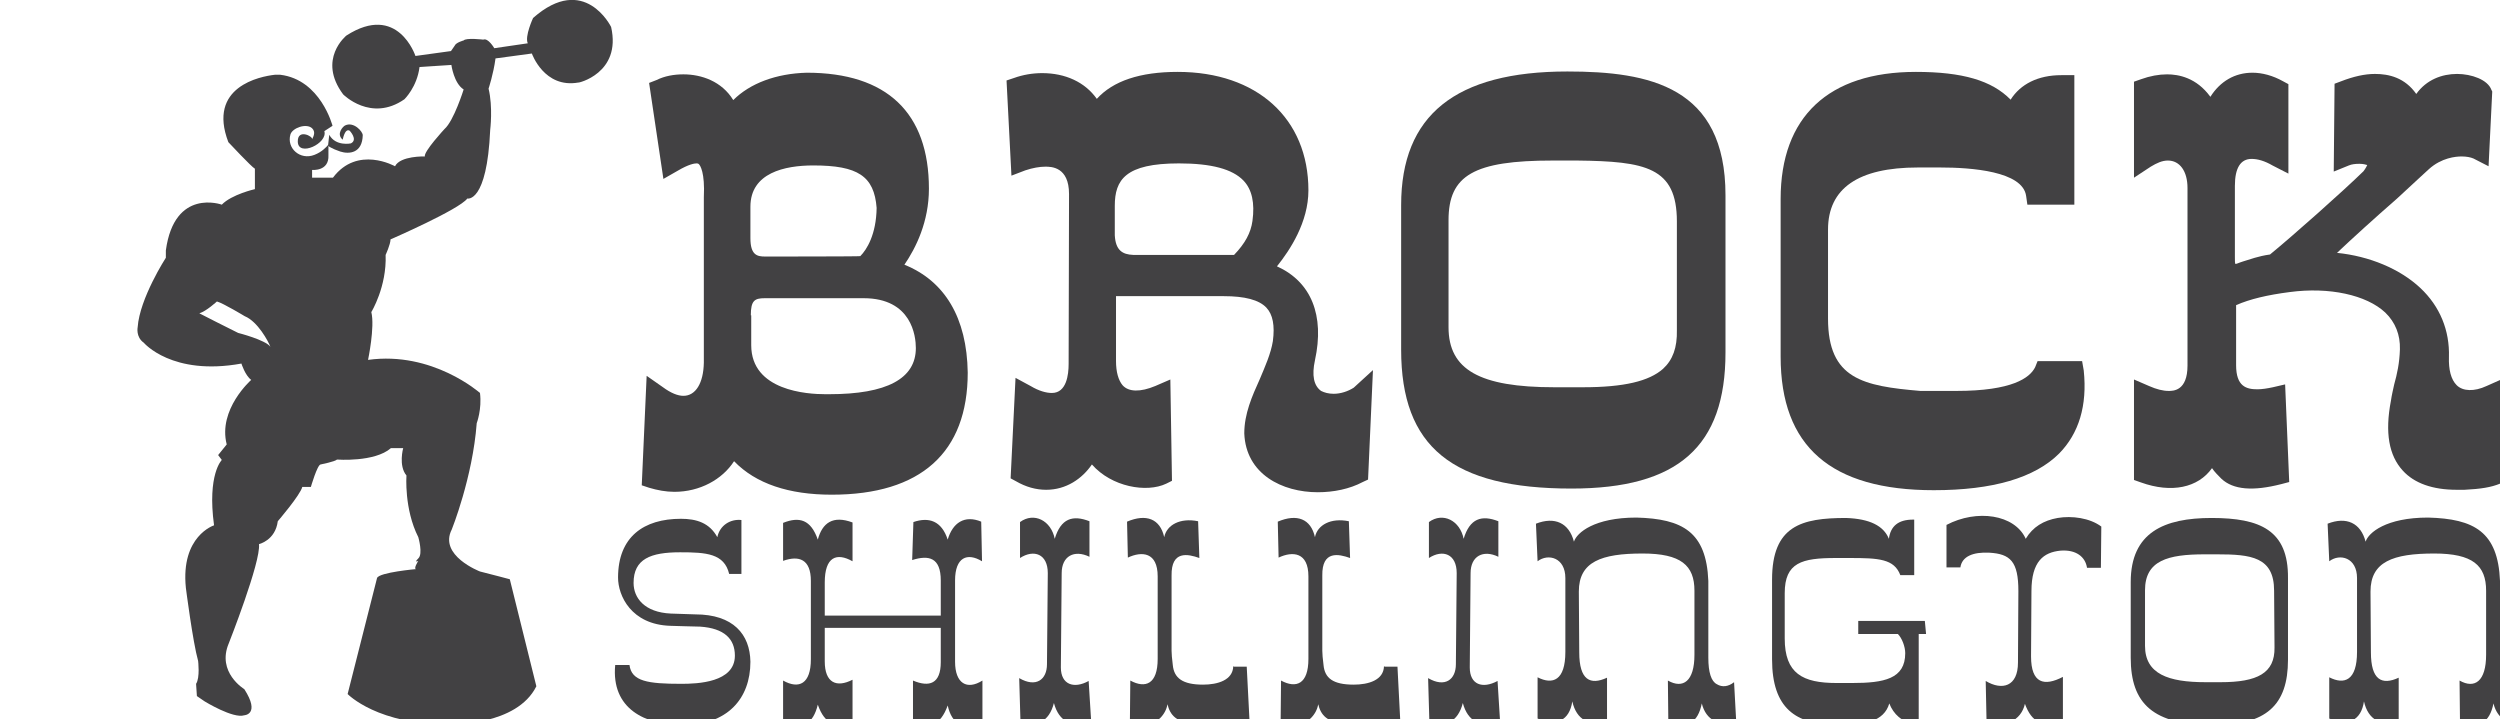
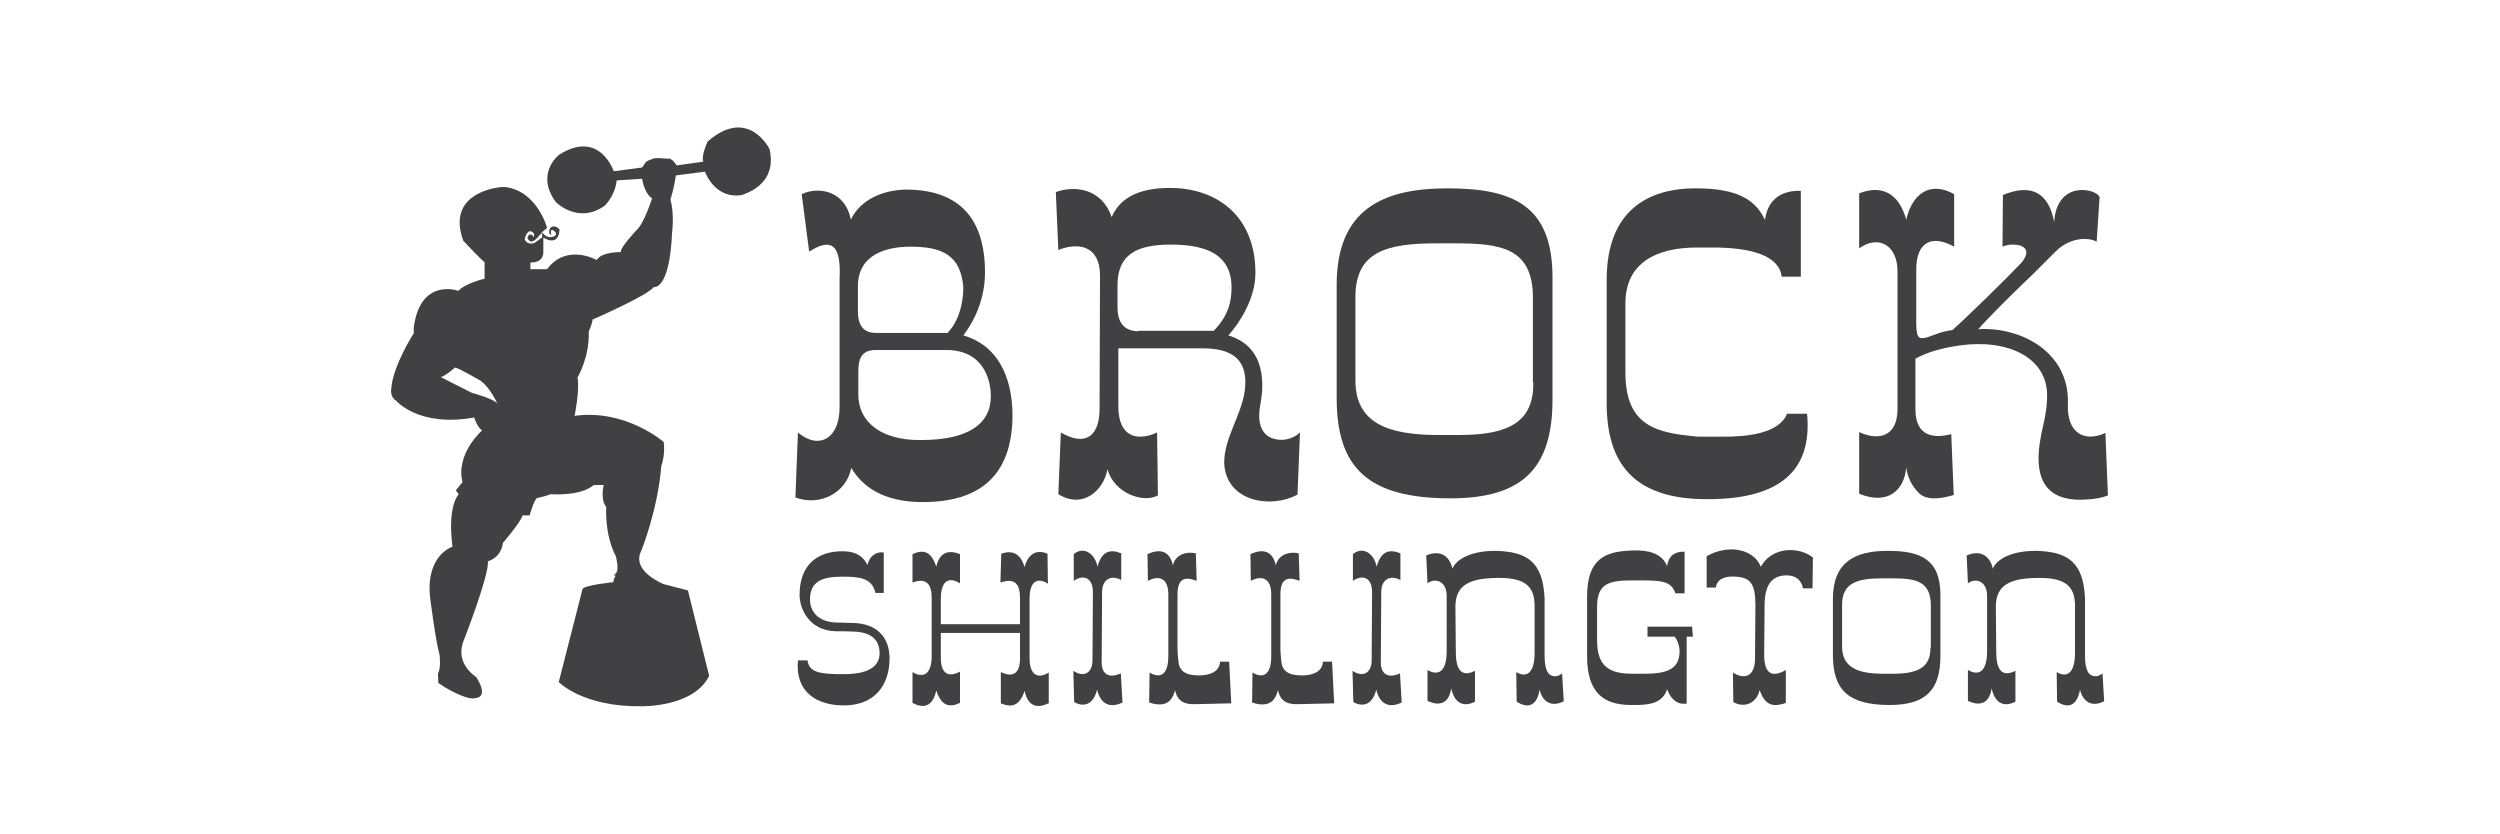
- <svg xmlns="http://www.w3.org/2000/svg" version="1.1" id="Layer_1" x="0px" y="0px" viewBox="0 308.1 612 175.8" enable-background="new 0 308.1 612 175.8" xml:space="preserve">
+ <svg xmlns="http://www.w3.org/2000/svg" version="1.1" id="Layer_1" x="0px" y="0px" viewBox="0 0 600 200" enable-background="new 0 0 600 200" xml:space="preserve">
  <g>
    <g>
-       <path fill="#424143" d="M338.8,471.2c-0.1,3.4-3.8,4.5-7.4,4.5c-5.1,0-7.1-1.6-7.4-4.8c-0.2-1.6-0.3-2.7-0.3-3.5V449    c-0.1-6.2,4-5.3,6.8-4.3l-0.3-9c-4.4-0.9-7.7,0.9-8.3,3.9c-1-4.5-4.4-5.8-9.1-3.8l0.2,8.8c3.4-1.6,7.3-1.4,7.3,4.6v20.2    c0,6.2-3,7.3-6.7,5.3l-0.1,9.9c4.4,1.4,6.4,0.2,7.4-0.7c1-1,1.6-2.2,1.8-3.4c0.6,2.5,2.1,4.7,7.1,4.6l13-0.2l-0.7-13.6h-3.2V471.2    z" />
-       <path fill="#424143" d="M359.8,471.5l0.2-23.1c0-4.2,3.1-5.8,6.8-4v-8.7c-4.1-1.6-7-0.7-8.5,4.3c-0.9-4.5-5.1-6.6-8.5-4.1v8.8    c3.4-2.2,6.8-1,6.8,3.7l-0.2,22.3c0,3.8-2.7,5.8-6.8,3.4l0.3,10.3c3.8,1.9,7,0.5,8.2-4.2c1.2,4.5,4.4,6.3,9.1,4.2l-0.6-9.6    C362.9,476.8,359.8,475.7,359.8,471.5z" />
-       <path fill="#424143" d="M301.9,471.2c-0.1,3.4-3.8,4.5-7.4,4.5c-5,0-7.1-1.6-7.4-4.8c-0.2-1.6-0.3-2.7-0.3-3.5V449    c-0.1-6.2,4-5.3,6.8-4.3l-0.3-9c-4.4-0.9-7.7,0.9-8.3,3.9c-1-4.5-4.4-5.8-9.1-3.8l0.2,8.8c3.4-1.6,7.3-1.4,7.3,4.6v20.2    c0,6.2-3,7.3-6.7,5.3l-0.1,9.9c4.4,1.4,6.4,0.2,7.4-0.7c1-1,1.6-2.2,1.8-3.4c0.6,2.5,2.1,4.7,7.1,4.6l13-0.2l-0.7-13.6h-3.2V471.2    z" />
-       <path fill="#424143" d="M233.8,470.1v-19.9c0-5.7,3-6.9,6.6-4.7l-0.2-9.7c-4.1-1.7-7,0.3-8.2,4.4c-1.5-4.6-4.6-5.6-8.4-4.3    l-0.3,9.3c4.1-1.3,7-0.6,7,5v8.6h-28.4v-8.1c0-6.3,2.9-7.4,6.8-5.2V436c-4.8-1.8-7.4,0.1-8.5,4.2c-1.7-4.9-4.5-5.7-8.5-4.1v9.3    c3.9-1.4,6.8-0.4,6.8,4.9v19.2c0,6-2.9,7.4-6.8,5.2v10.1c4.8,2.2,7.4,0.4,8.5-4.2c1.7,4.9,4.5,5.7,8.5,4.1v-10.2    c-3.9,2-6.8,0.8-6.8-4.5v-8.2h28.4v8.4c0,5.3-2.8,6.2-6.8,4.5v10.2c3.9,1.6,6.7,0.9,8.5-4.1c1,4.6,3.9,6.2,8.5,4.2v-10.3    C236.7,477.1,233.8,475.4,233.8,470.1z" />
-       <path fill="#424143" d="M170.2,458.5l-6-0.2c-6.4-0.3-9.1-3.8-9.1-7.5c0-5.9,4.2-7.5,11.4-7.5c6.4,0,10.8,0.3,12,5.3h3v-13.2    c-2.7-0.3-5.3,1.3-5.9,4.2c-1.9-3.5-5.1-4.5-8.9-4.5c-9.1,0-15.4,4.4-15.4,14.4c0,4.4,3.2,11.5,12.8,11.8c2.1,0.1,4.5,0.1,7.3,0.2    c5.9,0.4,8.5,3,8.5,7.1c0,6.6-9.2,6.9-13.1,6.9c-8.2,0-12.2-0.6-12.7-4.6h-3.5c-1,10.7,7.3,14.7,16.5,14.7    c10.9,0,16.6-6.4,16.6-15.5C183.6,463.4,179.5,458.5,170.2,458.5z" />
-       <path fill="#424143" d="M420.3,475.6c-1.4-0.7-2.1-2.9-2.1-6.5v-18.8c-0.5-12-6.3-15.2-17.6-15.5c-10.3,0-14.6,3.7-15.3,5.9    c-1.2-4.6-4.7-6.2-9.3-4.4l0.4,9.2c2.6-2,6.8-0.9,6.8,4.1v18.1c0,7-3.1,8.1-6.8,6.2V484c4.6,2,7.8,0.5,8.5-4.2    c1,4.5,4.3,6.4,8.5,4.3V474c-4.1,1.9-6.8,0.6-6.8-6.2l-0.1-14.9c0-7.3,5.5-9.3,15.6-9.3c9.4,0,12.7,2.9,12.7,9.1v15.7    c0,6.5-2.8,8.4-6.5,6.3l0.1,9.6c4.6,2.6,7.3,0.6,8.2-4c1,4.1,4.4,5.9,8.4,4l-0.5-9.2C423.1,476.2,421.6,476.4,420.3,475.6z" />
-       <path fill="#424143" d="M614.1,475.6c-1.4-0.7-2.1-2.9-2.1-6.5v-18.8c-0.5-12-6.3-15.2-17.6-15.5c-10.3,0-14.6,3.7-15.3,5.9    c-1.2-4.6-4.7-6.2-9.3-4.4l0.4,9.2c2.6-2,6.8-0.9,6.8,4.1v18.1c0,7-3.1,8.1-6.8,6.2V484c4.6,2,7.8,0.5,8.5-4.2    c1,4.5,4.3,6.4,8.5,4.3V474c-4.1,1.9-6.8,0.6-6.8-6.2l-0.1-14.9c0-7.3,5.5-9.3,15.6-9.3c9.4,0,12.7,2.9,12.7,9.1v15.7    c0,6.5-2.8,8.4-6.5,6.3l0.1,9.6c4.6,2.6,7.3,0.6,8.2-4c1,4.1,4.4,5.9,8.4,4l-0.5-9.2C616.8,476.2,615.5,476.4,614.1,475.6z" />
-       <path fill="#424143" d="M503.7,434.9c-3.4,0.6-6.1,2.2-7.8,5.1c-2.7-6-12-7.3-19.4-3.4V447h3.4c0.4-2.7,3.1-3.8,7.1-3.6    c5.1,0.3,7.1,2.1,7.1,9.4l-0.1,17.5c0,5.9-3.9,6.9-7.9,4.5l0.2,9.6c4.3,2.2,8.5,0.1,9.4-4c1.7,4.6,4.3,5.8,9.3,4.2v-10.8    c-4.6,2.4-7.8,1.6-7.8-5l0.1-16c0-7.3,3-9.5,7.1-9.9c3.8-0.3,6.1,1.5,6.5,4.2h3.4l0.1-10.1C511.6,434.9,507.2,434.3,503.7,434.9z" />
-       <path fill="#424143" d="M541.4,434.9c-11.6,0-19.8,3.5-19.8,15.7v18.5c0,11.3,5.5,16.5,20.3,16.5c12.8,0,18.2-4.8,18.2-16v-20    C560.2,437.9,553.3,434.9,541.4,434.9z M556.8,466.6c0.1,6.3-4.2,8.5-13.2,8.5h-3.7c-9.1,0-14.8-2-14.8-8.9v-13.6    c0-7.3,5.6-8.8,14.6-8.8h3c8.3,0,14,0.6,14,8.9L556.8,466.6L556.8,466.6z" />
-       <path fill="#424143" d="M259.7,471.5l0.2-23.1c0-4.2,3.1-5.8,6.8-4v-8.7c-4.1-1.6-7-0.7-8.5,4.3c-0.9-4.5-5.1-6.6-8.5-4.1v8.8    c3.4-2.2,6.8-1,6.8,3.7l-0.2,22.3c0,3.8-2.7,5.8-6.8,3.4l0.3,10.3c3.8,1.9,7,0.5,8.2-4.2c1.2,4.5,4.4,6.3,9.1,4.2l-0.6-9.6    C262.9,476.8,259.7,475.7,259.7,471.5z" />
      <g>
-         <path fill="#424143" d="M326.5,404.5c-1.3,0-2.3-0.3-3.1-0.7c-1.8-1.3-2.3-3.8-1.5-7.5c2.4-11-0.9-19.2-9.3-23     c3.2-4,7.7-10.8,7.7-18.6c0-17.6-12.6-29-32-29c-9.2,0-15.8,2.2-19.8,6.6c-2.9-4.1-7.7-6.3-13.4-6.3c-2.3,0-4.7,0.4-6.9,1.2     l-1.8,0.6l1.2,23.3l3.4-1.3c1.8-0.6,3.5-0.9,4.9-0.9s5.8,0,5.8,6.7l-0.1,41.6c0,2.6-0.5,7.1-4.1,7.1c-1.4,0-3.2-0.5-5.2-1.7     l-3.7-2l-1.2,24.6l1.3,0.7c2.4,1.4,4.9,2.1,7.4,2.1c4.9,0,8.8-2.7,11.2-6.2c4.8,5.5,13.4,7,18.2,4.7l1.4-0.7l-0.4-24.8l-3.7,1.6     c-3.6,1.5-6.5,1.5-8-0.2c-1-1.2-1.6-3.2-1.6-5.9v-15.9h26.4c5.1,0,8.6,0.9,10.4,2.8c1.6,1.7,2.1,4.4,1.6,8.2     c-0.5,3.1-1.9,6.2-3.2,9.3c-1.9,4.2-3.8,8.5-3.8,13.3c0.4,10,9.3,14.4,18,14.4l0,0c3.9,0,7.8-0.8,11-2.5l1.3-0.6l1.2-26.8     l-4.7,4.3C330,403.9,328.2,404.5,326.5,404.5z M272.9,365.7v-7.2c0-6.4,2.6-10.4,15.7-10.4c8,0,13.1,1.4,15.8,4.2     c2.1,2.2,2.8,5.5,2.2,9.9c-0.4,2.9-1.8,5.5-4.5,8.3h-24.7C274.8,370.4,273.1,369.4,272.9,365.7z" />
-         <path fill="#424143" d="M221.4,372.9c2.8-4.1,6-10.5,6-18.6c0-18.6-10.3-28.4-29.9-28.4c-7.5,0.2-13.9,2.6-18,6.7     c-2.8-4.6-7.8-6.3-12.2-6.3c-2.3,0-4.6,0.4-6.6,1.4l-1.8,0.7l3.5,23.5l3.5-2c2.7-1.6,4.1-1.8,4.6-1.8c0.4,0,0.5,0.1,0.6,0.2     c0.3,0.3,1.5,2,1.2,8.1v40.5c-0.1,5-2,8.1-5,8.1c-1.4,0-3.1-0.7-5-2.1l-4-2.8l-1.2,26.8l1.8,0.6c2,0.6,4.1,1,6.2,1     c6.2,0,11.7-3,14.6-7.5c5.3,5.5,13.4,8.2,23.9,8.2c21.8,0,33.3-10.3,33.3-29.9C236.7,385.9,231.3,376.9,221.4,372.9z      M187.3,370.9c-1.9,0-3.6-0.3-3.6-4.5v-7.7c0-8.3,8.4-10.1,15.4-10.1c10.9,0,14.9,2.6,15.5,10.4c-0.1,6.5-2.4,10.2-4,11.8     C210.7,370.9,187.3,370.9,187.3,370.9z M183.8,385.3c0-3.6,0.9-4.2,3.4-4.2h24.2c11.8,0,12.8,9.3,12.8,12.2     c0,7.5-7.1,11.3-21.2,11.3h-1c-4.3,0-18.1-0.8-18.1-12V385.3z" />
-         <path fill="#424143" d="M383.7,325.6c-27.4,0-40.7,10.7-40.7,32.7v35.4c0,23.8,12.5,34,41.7,34c26.1,0,37.7-10.3,37.7-33.3v-38.5     C422.4,329.3,403.8,325.6,383.7,325.6z M410.5,362.3v26.6c0.1,4.3-1,7.3-3.4,9.5c-3.4,3-9.5,4.5-19.6,4.5h-7     c-18.3,0-25.9-4.3-25.9-14.7v-26.2c0-11,6.2-14.6,25.5-14.6h6C402.8,347.6,410.5,349,410.5,362.3z" />
-         <path fill="#424143" d="M509.7,396.5h-10.9l-0.6,1.5c-1.3,2.6-5.6,5.8-19.3,5.8h-8.8c-14-1.2-22.6-2.9-22.6-17.7v-21.8     c0-10.1,7.4-15.2,22-15.2h5.5c7.5,0,20.2,0.9,21,7l0.3,2.1h11.5v-31.7h-3.2c-5.7,0-10,2.2-12.4,6c-4.6-4.7-11.8-6.8-23.2-6.8     c-21.4,0-33.1,11-33.1,31.1v38.6c0,22,12.3,32.7,37.5,32.7c14.4,0,24.7-3,30.7-9c4.8-4.9,6.9-11.7,6-20.3L509.7,396.5z" />
-         <path fill="#424143" d="M612.3,401l-3.6,1.6c-3,1.4-5.8,1.3-7.3-0.2c-1.4-1.4-2-3.8-1.9-6.9c0.2-6.5-2.2-12.4-7-16.9     c-5-4.7-12.5-7.8-20.4-8.6c3.7-3.5,9.2-8.5,14.7-13.3l5.3-4.9l2.5-2.3c3.1-2.8,6.6-3.1,8-3.1c1.2,0,2.2,0.2,2.9,0.5l3.7,1.9     l0.9-18.3l-0.2-0.4c-0.9-2.5-4.9-3.9-8.4-3.9c-3.7,0-7.5,1.4-10,4.9c-2.8-4-6.7-4.9-10.1-4.9c-2.5,0-5.2,0.6-8.3,1.8l-1.6,0.6     l-0.2,21.5l3.7-1.5c0.7-0.3,1.6-0.4,2.6-0.4c0.9,0,1.6,0.2,1.9,0.3c-0.1,0.2-0.3,0.7-0.9,1.5c-4.9,4.8-17.4,15.9-22.9,20.4     c-2.9,0.4-4.9,1.2-6.6,1.7c-0.5,0.2-1,0.3-1.4,0.5c-0.2,0.1-0.4,0.1-0.5,0.1c-0.1-0.3-0.1-0.8-0.1-1.7v-17.4     c0-4.4,1.4-6.6,4.1-6.6c1.5,0,3.2,0.5,5.1,1.6l3.9,2v-21.9l-1.3-0.7c-2.5-1.4-5.1-2.1-7.5-2.1c-4.3,0-7.9,2.1-10.3,5.9     c-3.4-4.7-7.8-5.5-10.6-5.5c-2,0-4.2,0.4-6.4,1.2l-1.7,0.6v23.5l4.1-2.7c1.5-0.9,2.8-1.5,4.2-1.5c2.9,0,4.8,2.6,4.8,6.7v43.5     c0,6.2-3.5,6.2-4.6,6.2c-1.4,0-3-0.4-4.8-1.2l-3.7-1.6v24.6l1.7,0.6c7.5,2.7,14,1.3,17.4-3.5c0.6,0.9,1.5,1.8,2.3,2.6     c2.9,2.7,7.7,3.1,14.7,1.3l1.9-0.5l-1-23.9l-3,0.7c-1.4,0.3-2.7,0.5-3.8,0.5c-2.7,0-5.2-0.7-5.2-5.9v-14.7     c3.4-1.5,7.7-2.5,13.1-3.2c9.7-1.3,18.8,0.7,23.4,5c2.5,2.4,3.7,5.5,3.6,9c-0.1,3.4-0.7,6.1-1.4,8.6c-0.3,1.4-0.6,2.6-0.8,4     c-1.5,7.8-0.5,13.4,2.9,17.1c2.8,3.1,7.3,4.7,13.2,4.7c0.6,0,1.3,0,1.9,0c4-0.2,6.5-0.6,8.7-1.5l1.7-0.6L612.3,401z" />
+         <path fill="#414042" d="M184.7,35.8c0,0-5.1-10.4-14.9-1.8c0,0-1.6,3.5-1,4.8l-6.4,0.9c0,0-1.2-2-2.2-1.6c0,0-3.3-0.4-3.7,0.1     c0,0-1.5,0.4-1.7,1l-0.7,1l-6.8,0.9c0,0-3.4-10.2-13.2-3.9c0,0-5.7,4.5-0.7,11.3c0,0,5.3,5.4,11.7,0.9c0,0,2.5-2.3,2.9-6.1     l6.1-0.4c0,0,0.5,3.5,2.4,4.7c0,0-1.9,6-3.7,7.6c0,0-4,4.2-3.8,5.3c0,0-4.6-0.1-5.8,1.9c0,0-7.2-4.1-11.9,2.2h-4V63     c0,0,3.3,0.3,3.1-2.8V57c0,0,3.6,2.5,3.9-1.9c0,0-1.2-1.5-2.3-0.3c0,0-0.6,1.3,0.3,1.6c0,0-0.3-1.4,0.3-1.2c0,0,1.3,0.6,0.7,1.3     c0,0-1.4,1.2-2.9-0.4l-0.3-0.2v1.1l-1.8,1.3c-1.7,0.6-2.3-0.7-2.3-0.7c-0.1-0.2-0.1-0.4,0-0.5h0c0,0,0.7-2.7,2.1-1.1     c0,0,0.2,0.5,0,0.9c0,0-0.5-0.8-0.8-0.6c0,0-0.5-0.1-0.7,0.8c0.1,0.4,0.4,0.6,0.4,0.6c0.8,1.1,2.6-1.4,2.6-1.4l0.5-0.3l-0.2-0.1     l1.4-1.2c0,0-2.3-8.8-10-9.8c-0.1,0-0.1,0-0.2,0c-0.3,0-0.6,0-0.9,0c-2.8,0.3-12.9,2.3-9,12.9c0,0,4.5,4.8,5.1,5.1v4     c0,0-4.5,1-6.3,2.9c0,0-9.1-3.3-10.7,8.8v1.4c0,0-5,7.7-5.4,13.3c0,0-0.4,1.9,1.2,2.9c0,0,5.4,6.4,18.7,4c0,0,0.7,2.3,1.9,3.1     c0,0-6.4,5.6-4.7,12.4l-1.6,2l0.7,0.9c0,0-2.8,2.7-1.5,12.6c0,0-6.4,2-5.4,12c0,0,1.3,10.4,2.3,14c0,0,0.4,3.2-0.4,4.4l0.1,2.3     l1.5,1c0,0,5.5,3.4,7.6,2.6c0,0,3.1-0.1,0-5c0,0-5.3-3.2-3-8.8c0,0,6.1-15.6,5.8-19c0,0,3.1-0.7,3.6-4.4c0,0,4.3-5,4.7-6.6h1.7     c0,0,1.2-4.2,1.9-4.2c0,0,2.7-0.6,3.1-0.9c0,0,7.2,0.6,10.4-2.2h2.4c0,0-0.9,3.4,0.6,5.3c0,0-0.5,6.4,2.3,11.8c0,0,0.9,3.2,0,4.1     c-0.9,0.9,0,0.5,0,0.5s-1,1.7-0.4,1.6c0,0-7.2,0.7-7.6,1.7l-5.7,22.3c0,0,5.8,6,19.8,5.8c0,0,12.6,0.3,16.3-7.3l-5.1-20.5     c0,0-3.5-0.9-5.8-1.5c0,0-7.9-3.1-5.4-8c0,0,4-9.9,4.8-20.3c0,0,1-2.6,0.6-5.8c0,0-9.1-8-21.4-6.3c0,0,1.3-6.3,0.7-9.2     c0,0,2.9-4.8,2.7-11c0,0,0.9-2,0.9-2.9c0,0,13.1-5.7,14.7-7.8c0,0,3.8,0.9,4.4-13.1c0,0,0.6-4.4-0.4-7.9c0,0,0.9-2.8,1.3-5.8     l7-0.9c0,0,2.3,6.7,8.9,5.6C178.2,46.6,186.7,44.7,184.7,35.8z M113.3,94.3c-1.5-0.7-7.5-3.8-7.5-3.8c1.3-0.4,3.4-2.3,3.4-2.3     c1.2,0.3,5.3,2.7,5.3,2.7c2.5,1.1,4.4,5,4.9,6c0.1,0.1,0.1,0.2,0.1,0.3c0,0,0-0.1-0.1-0.3C118.6,95.7,113.3,94.3,113.3,94.3z" />
+         <path fill="#414042" d="M202.5,169.3c-6.1,0-11.7-2.9-11-10.8h2.3c0.4,2.9,3,3.3,8.5,3.3c2.6,0,8.8-0.2,8.8-5     c0-3-1.7-4.9-5.7-5.2c-1.9-0.1-3.5-0.1-4.9-0.1c-6.4-0.2-8.6-5.5-8.6-8.7c0-7.3,4.3-10.5,10.3-10.5c2.5,0,4.7,0.7,6,3.3     c0.4-2.1,2.1-3.3,3.9-3v9.7h-2c-0.8-3.6-3.8-3.9-8-3.9c-4.9,0-7.7,1.2-7.7,5.5c0,2.7,1.8,5.3,6.1,5.5l4,0.1     c6.1,0.1,8.9,3.5,9,8.4C213.5,164.6,209.8,169.3,202.5,169.3" />
+         <path fill="#414042" d="M251.6,168.8c-3.1,1.5-5,0.3-5.7-3c-1.2,3.6-3,4.1-5.7,3v-7.5c2.7,1.3,4.6,0.6,4.6-3.3v-6.1h-19v6     c0,3.9,1.9,4.7,4.6,3.3v7.5c-2.6,1.2-4.5,0.7-5.7-3c-0.7,3.3-2.5,4.7-5.7,3v-7.4c2.6,1.6,4.6,0.5,4.6-3.8v-14.1     c0-3.9-1.9-4.6-4.6-3.6V133c2.6-1.2,4.5-0.7,5.7,3c0.7-3,2.5-4.3,5.7-3v7c-2.6-1.6-4.6-0.8-4.6,3.8v6h19v-6.3     c0-4.1-1.9-4.6-4.7-3.7l0.2-6.9c2.5-0.9,4.6-0.2,5.6,3.2c0.8-3,2.7-4.4,5.5-3.2l0.1,7.2c-2.4-1.6-4.4-0.7-4.4,3.5V158     c0,3.9,1.9,5.1,4.6,3.4V168.8z" />
+         <path fill="#414042" d="M263.3,165.5c-0.8,3.4-3,4.4-5.5,3l-0.2-7.5c2.7,1.8,4.6,0.3,4.6-2.5l0.1-16.4c0-3.5-2.3-4.3-4.6-2.7V133     c2.2-1.9,5-0.4,5.7,3c1-3.7,3-4.3,5.7-3.2v6.4c-2.4-1.3-4.6-0.2-4.6,2.9l-0.1,16.9c0,3.1,2.1,3.8,4.6,2.6l0.4,7     C266.3,170.1,264.1,168.9,263.3,165.5" />
+         <path fill="#414042" d="M286.7,169c-3.3,0.1-4.3-1.5-4.7-3.4c-0.2,0.9-0.5,1.7-1.2,2.5c-0.7,0.7-2.1,1.5-5,0.5l0.1-7.2     c2.4,1.5,4.5,0.7,4.5-3.9v-14.8c0-4.4-2.7-4.5-4.9-3.3l-0.1-6.4c3.2-1.5,5.4-0.6,6.1,2.7c0.4-2.1,2.6-3.5,5.5-2.9l0.2,6.6     c-1.9-0.7-4.6-1.4-4.6,3.2V156c0,0.5,0.1,1.4,0.2,2.6c0.2,2.4,1.6,3.5,5,3.5c2.4,0,4.9-0.8,5-3.3h2.2l0.5,10L286.7,169z" />
+         <path fill="#414042" d="M311.4,169c-3.3,0.1-4.3-1.5-4.7-3.4c-0.2,0.9-0.5,1.7-1.2,2.5c-0.7,0.7-2.1,1.5-5,0.5l0.1-7.2     c2.4,1.5,4.5,0.7,4.5-3.9v-14.8c0-4.4-2.7-4.5-4.9-3.3l-0.1-6.4c3.2-1.5,5.4-0.6,6.1,2.7c0.4-2.1,2.6-3.5,5.5-2.9l0.2,6.6     c-1.9-0.7-4.6-1.4-4.6,3.2V156c0,0.5,0.1,1.4,0.2,2.6c0.2,2.4,1.6,3.5,5,3.5c2.4,0,4.9-0.8,5-3.3h2.2l0.5,10L311.4,169z" />
+         <path fill="#414042" d="M330.3,165.5c-0.8,3.4-3,4.4-5.5,3l-0.2-7.5c2.7,1.8,4.6,0.3,4.6-2.5l0.1-16.4c0-3.5-2.3-4.3-4.6-2.7V133     c2.2-1.9,5-0.4,5.7,3c1-3.7,3-4.3,5.7-3.2v6.4c-2.4-1.3-4.6-0.2-4.6,2.9l-0.1,16.9c0,3.1,2.1,3.8,4.6,2.6l0.4,7     C333.3,170.1,331.1,168.9,330.3,165.5" />
+         <path fill="#414042" d="M369.5,165.5c-0.5,3.4-2.4,4.9-5.5,2.9l-0.1-7.1c2.5,1.5,4.4,0.2,4.4-4.6v-11.3c0-4.6-2.2-6.7-8.5-6.7     c-6.8,0-10.5,1.5-10.5,6.9l0.1,10.9c0,4.9,1.8,5.9,4.6,4.5v7.4c-2.9,1.5-5,0.2-5.7-3.2c-0.5,3.4-2.6,4.5-5.7,3v-7.4     c2.4,1.4,4.6,0.7,4.6-4.5V143c0-3.6-2.8-4.4-4.6-3l-0.3-6.7c3.1-1.3,5.5-0.2,6.3,3.2c0.5-1.6,3.4-4.3,10.3-4.3     c7.6,0.2,11.4,2.6,11.8,11.4v13.7c0,2.6,0.5,4.2,1.4,4.7c0.9,0.5,1.9,0.4,2.8-0.4l0.4,6.7C372.4,169.8,370.2,168.5,369.5,165.5" />
+         <path fill="#414042" d="M404.8,153v15.9H404c-1.8,0-3.2-1.5-3.9-3.5c-1,3.3-4.2,3.8-7.5,3.8h-1.1c-6.7,0-10.6-3-10.6-11.7v-14.3     c0-9.7,4.9-11.1,12.2-11.1c3.8,0.1,6.1,1.4,7,3.8c0.3-2.3,1.6-3.5,4-3.5h0.2v10h-2.2c-1-3-3.5-3.1-8.3-3.1h-2.2     c-5.5,0-8.3,0.8-8.3,6.3v8.1c0,6.3,3,8,8.5,8h2.6c5.2,0,8.7-0.8,8.7-5.4c0-1.2-0.5-2.7-1.2-3.5h-6.5v-2.4h10.7l0.2,2.4H404.8z" />
+         <g>
+           <path fill="#414042" d="M347.4,45.2c-15.6,0-26.6,5.1-26.6,23.2v27.1c0,16.6,7.3,24.1,27.3,24.1c17.2,0,24.5-7.1,24.5-23.7V66.6      C372.6,49.5,363.4,45.2,347.4,45.2z M368,91.8c0.1,9.3-5.6,12.6-17.8,12.6h-5c-12.2,0-19.9-2.9-19.9-13.1v-20      c0-10.9,7.4-12.9,19.6-12.9h4.1c11.1,0,18.9,1,18.9,13.1V91.8z" />
+           <path fill="#414042" d="M231.2,80.5c2.9-3.8,5.2-9.1,5.2-15.1c0-13.3-6.5-19.9-19-19.9c-5.5,0.1-10.9,2.4-13.2,7.2      c-1.3-6.8-7.6-8.1-11.8-6.1l1.8,13.8c4.5-2.9,7.8-2.8,7.3,6.5v31c-0.1,5.5-2.6,7.9-5.4,7.9c-1.3,0-2.9-0.6-4.6-2l-0.6,15.6      c6,2.2,12.3-1.2,13.4-7.1c2.6,4.3,7.4,8.2,17.2,8.2c15.5,0,21.5-8.2,21.5-21C242.9,90.2,239.3,82.8,231.2,80.5z M205.9,68.7      c0-7.9,7.3-9.5,12.6-9.5c7.7,0,12.1,2.1,12.7,9.8c-0.1,6.2-2.4,9.5-3.8,10.9h-17.2c-3.7,0-4.3-2.8-4.3-5.3V68.7z M221.2,105.6      h-0.7c-8.2,0-14.5-3.7-14.5-11V89c0-2.4,0.5-5,4.1-5h17c8.9,0,10.7,7.1,10.7,11.1C237.8,101.9,232.1,105.6,221.2,105.6z" />
+           <path fill="#414042" d="M304.2,104.6c-2.3-1.8-2.2-5-1.7-7.6c0.8-4.3,1.6-13.7-7.7-16.5c2.7-3,6.5-8.8,6.5-15      c0-13.8-9.4-20.4-20.5-20.4c-7.8,0-12.1,2.6-14,7c-2.3-6.8-8.8-7.7-13.4-6l0.6,13.9c5-2,10-0.9,10,6.1l-0.1,32      c0,6-2.9,9.4-9.3,5.7l-0.6,14.8c6,3.7,10.9-1,11.8-6c1.6,5.9,8.7,8.2,12.1,6.3l-0.2-15.1c-4.8,2.2-9.3,1.1-9.3-6.3V83.6h20.2      c7.3,0,11.2,2.8,10.1,10.5c-1,6-4.9,11.1-4.9,17c0.4,9.3,11.2,11.1,17.6,7.6l0.6-14.9C310,105.7,306.6,106.2,304.2,104.6z       M273.1,79.5c-3.2-0.1-4.8-1.9-4.9-5.5v-5.5c0-7.3,4.4-9.8,12.8-9.8c9.4,0,15.7,2.9,14.4,12.8c-0.4,3-1.8,5.5-4.1,7.9H273.1z" />
+           <path fill="#414042" d="M385.6,96.7V67.2c0-17,10.3-22,21.3-22c10.1,0,14.4,2.7,16.7,7.6c0.6-4.8,3.8-7,8.1-7h0.5v20.6h-4.6      c-0.6-5.2-7.7-7-16.5-7h-3.8c-9.8,0-17.2,3.7-17.2,13.4v16.6c0,13.1,7.7,14.5,17.4,15.4h6.3c5.1,0,13.1-0.6,15.1-5.5h4.8      c1.3,13.7-6.6,20.5-23.8,20.5C391.7,119.9,385.6,110.8,385.6,96.7" />
+           <path fill="#414042" d="M468.3,104.2l0.6,14.6c-4,1.2-6.8,1.1-8.4-0.5c-1.7-1.7-2.7-3.8-3-6.1c-0.5,5.5-4.4,9.1-11.3,6.3v-14.8      c5,2.3,9.2,0.8,9.2-5.5V65.1c0-6.3-4.6-8.8-9.2-5.5V46.4c5.4-2.1,9.5-0.1,11.3,6.3c1.6-6.8,6.2-9.1,11.5-6.1v12.6      c-5.2-2.9-9.1-1.3-9.1,5.5V78c0.1,3.3,0.7,3.5,2.8,2.9c1.5-0.5,3.1-1.3,5.9-1.7c3.7-3.3,12.9-12.3,16.5-16.1      c2.7-3.2,0.4-4.4-1.9-4.4c-0.9,0-1.7,0.1-2.6,0.5l0.1-12.4c7-2.9,11-0.4,12.3,6.5c0.6-10.1,10.1-8.1,10.9-6L503.2,58      c-2-1.1-6.3-1.1-9.8,2.3l-5.5,5.5c-5.9,5.6-11.5,11.3-13.1,13.2c10.4-0.6,21.8,5.6,21.5,17.7c-0.4,7.4,4.1,9.5,9,7.2l0.6,15      c-1.5,0.6-3.2,0.9-5.5,1c-10.7,0.6-12.1-6.7-10.7-14.5c0.5-3.1,1.5-5.9,1.6-9.9c0.4-9.8-9.6-14.2-20.9-12.6      c-4.3,0.6-7.9,1.6-10.7,3.2v12.3C459.8,105,464.4,105.2,468.3,104.2" />
+         </g>
+         <path fill="#414042" d="M435,141.2h-2.3c-0.3-2-1.9-3.3-4.4-3.1c-2.7,0.2-4.8,1.8-4.8,7.2l-0.1,11.8c0,4.9,2.1,5.5,5.2,3.7v7.9     c-3.4,1.2-5.1,0.3-6.3-3.1c-0.6,3-3.5,4.5-6.3,2.9l-0.1-7.1c2.7,1.8,5.3,1,5.3-3.3l0.1-12.8c0-5.4-1.3-6.7-4.8-6.9     c-2.6-0.2-4.4,0.6-4.7,2.6h-2.2v-7.5c5-2.9,11.2-1.9,13,2.5c1.2-2.1,3-3.3,5.2-3.8c2.4-0.5,5.3,0,7.3,1.6L435,141.2z" />
+         <path fill="#414042" d="M499.2,165.5c-0.6,3.4-2.4,4.9-5.5,2.9l-0.1-7.1c2.5,1.5,4.4,0.2,4.4-4.6v-11.3c0-4.6-2.2-6.7-8.5-6.7     c-6.8,0-10.5,1.5-10.5,6.9l0.1,10.9c0,4.9,1.8,5.9,4.6,4.5v7.4c-2.9,1.5-5,0.2-5.7-3.2c-0.5,3.4-2.6,4.5-5.7,3v-7.4     c2.4,1.4,4.6,0.7,4.6-4.5V143c0-3.6-2.8-4.4-4.6-3l-0.3-6.7c3.1-1.3,5.5-0.2,6.3,3.2c0.5-1.6,3.4-4.3,10.3-4.3     c7.6,0.2,11.4,2.6,11.8,11.4v13.7c0,2.6,0.5,4.2,1.4,4.7c0.9,0.5,1.9,0.4,2.8-0.4l0.4,6.7C502.1,169.8,499.9,168.5,499.2,165.5" />
+         <path fill="#414042" d="M453.1,132.2c-7.8,0-13.2,2.6-13.2,11.5v13.5c0,8.3,3.6,12,13.6,12c8.6,0,12.2-3.5,12.2-11.8v-14.6     C465.7,134.3,461,132.2,453.1,132.2z M463.3,155.4c0.1,4.6-2.8,6.3-8.9,6.3H452c-6.1,0-9.9-1.5-9.9-6.5v-10     c0-5.4,3.7-6.4,9.8-6.4h2.1c5.5,0,9.4,0.5,9.4,6.5V155.4z" />
      </g>
-       <path fill="#424143" d="M454.9,460.1v3.2h9.7c1,1,1.8,3.1,1.8,4.7c0,6.3-5.2,7.3-13,7.3h-3.8c-8.3,0-12.7-2.3-12.7-10.9v-11.1    c0-7.5,4.2-8.6,12.5-8.6h3.4c7.1,0,10.9,0.2,12.4,4.2h3.4v-13.6h-0.3c-3.6,0-5.5,1.6-5.9,4.7c-1.3-3.2-4.7-4.9-10.5-5.1    c-10.9,0-18.1,1.9-18.1,15.1v19.5c0,12,5.8,16,15.8,16h1.7c5,0,9.9-0.7,11.2-5.2c1,2.6,3.2,4.7,5.9,4.7h1.3v-21.7h1.8l-0.3-3.2    H454.9z" />
    </g>
-     <path fill="#424143" d="M149.6,314.7c0,0-6.5-13.3-19.1-2.2c0,0-2.1,4.5-1.3,6.2l-8.2,1.2c0,0-1.5-2.6-2.7-2.1c0,0-4.2-0.5-4.8,0.2   c0,0-1.9,0.5-2.2,1.3l-0.9,1.3l-8.7,1.2c0,0-4.3-13.1-16.9-5c0,0-7.2,5.8-0.8,14.4c0,0,6.8,6.9,15,1.2c0,0,3.1-3,3.7-7.9l7.8-0.5   c0,0,0.6,4.5,3,6c0,0-2.4,7.7-4.7,9.7c0,0-5.1,5.5-4.8,6.7c0,0-6-0.2-7.3,2.4c0,0-9.2-5.2-15.2,2.8h-5.1v-1.9c0,0,4.2,0.4,4-3.6   v-2.6c-0.5,0.6-1.6,1.8-3.4,2.5c-3.5,1.4-6.9-1.6-5.9-5c0.5-1.6,3.9-2.8,5.3-1.5c0.9,0.9,0.4,1.9,0,2.7c0.3-0.7-3.6-2.7-3.5,0.6   c0.1,3.8,7.4,0.4,6.5-2.6l2-1.3l0,0c0,0-2.9-11.3-12.8-12.5c-0.1,0-0.2,0-0.3,0c-0.3,0-0.7,0-1,0c-3.6,0.4-16.6,2.9-11.4,16.5   c0,0,5.7,6.1,6.5,6.5v5c0,0-5.7,1.3-8.1,3.8c0,0-11.6-4.2-13.7,11.2v1.8c0,0-6.4,9.9-6.9,17c0,0-0.5,2.4,1.5,3.8   c0,0,6.9,8.2,23.9,5.1c0,0,0.9,2.9,2.4,4c0,0-8.2,7.2-6,15.8l-2.1,2.6l0.9,1.2c0,0-3.6,3.5-1.9,16c0,0-8.2,2.6-6.9,15.3   c0,0,1.7,13.3,3,17.9c0,0,0.5,4.1-0.5,5.6l0.2,3l1.9,1.3c0,0,7,4.3,9.7,3.4c0,0,4-0.2,0-6.4c0,0-6.8-4.1-3.8-11.2   c0,0,7.9-20,7.4-24.3c0,0,4-0.9,4.6-5.6c0,0,5.5-6.4,6-8.4h2.1c0,0,1.6-5.5,2.4-5.5c0,0,3.5-0.7,4-1.2c0,0,9.2,0.7,13.2-2.8h3   c0,0-1.2,4.3,0.8,6.7c0,0-0.6,8.2,2.9,15.1c0,0,1.2,4.1,0,5.2c-1.2,1.2,0,0.6,0,0.6s-1.4,2.2-0.4,2c0,0-9.2,0.8-9.7,2.2l-7.2,28.4   c0,0,7.4,7.7,25.3,7.4c0,0,16.1,0.4,20.9-9.3l-6.5-26.2c0,0-4.5-1.2-7.3-1.9c0,0-10.2-3.9-6.9-10.3c0,0,5.1-12.7,6.1-26   c0,0,1.3-3.4,0.8-7.4c0,0-11.6-10.3-27.4-8.1c0,0,1.7-8.1,0.8-11.7c0,0,3.8-6.2,3.5-14c0,0,1.2-2.6,1.2-3.8c0,0,16.8-7.3,18.8-10   c0,0,4.8,1.2,5.6-16.8c0,0,0.7-5.6-0.4-10.1c0,0,1.2-3.6,1.7-7.4l8.9-1.2c0,0,3,8.6,11.4,7.1C141.3,328.5,152.2,326.1,149.6,314.7z    M58.3,389.6c-1.9-0.9-9.5-4.8-9.5-4.8c1.7-0.5,4.3-2.9,4.3-2.9c1.5,0.4,6.8,3.6,6.8,3.6c3.2,1.3,5.8,6.2,6.3,7.5   C65,391.3,58.3,389.6,58.3,389.6z" />
-     <path fill="#424143" d="M88.8,341.2c0-0.9-2.2-3.4-4.3-2.4c-0.5,0.2-2.3,2.1-0.6,3.5c0,0,0.5-2.9,1.7-2.2c0,0,2.1,2.2,0.3,3.1   c0,0-3.7,0.8-5.3-2.1l-0.3,2.7c0,0,0.9,0.7,3,1.4C85.5,345.9,88.7,345.6,88.8,341.2z" />
  </g>
</svg>
